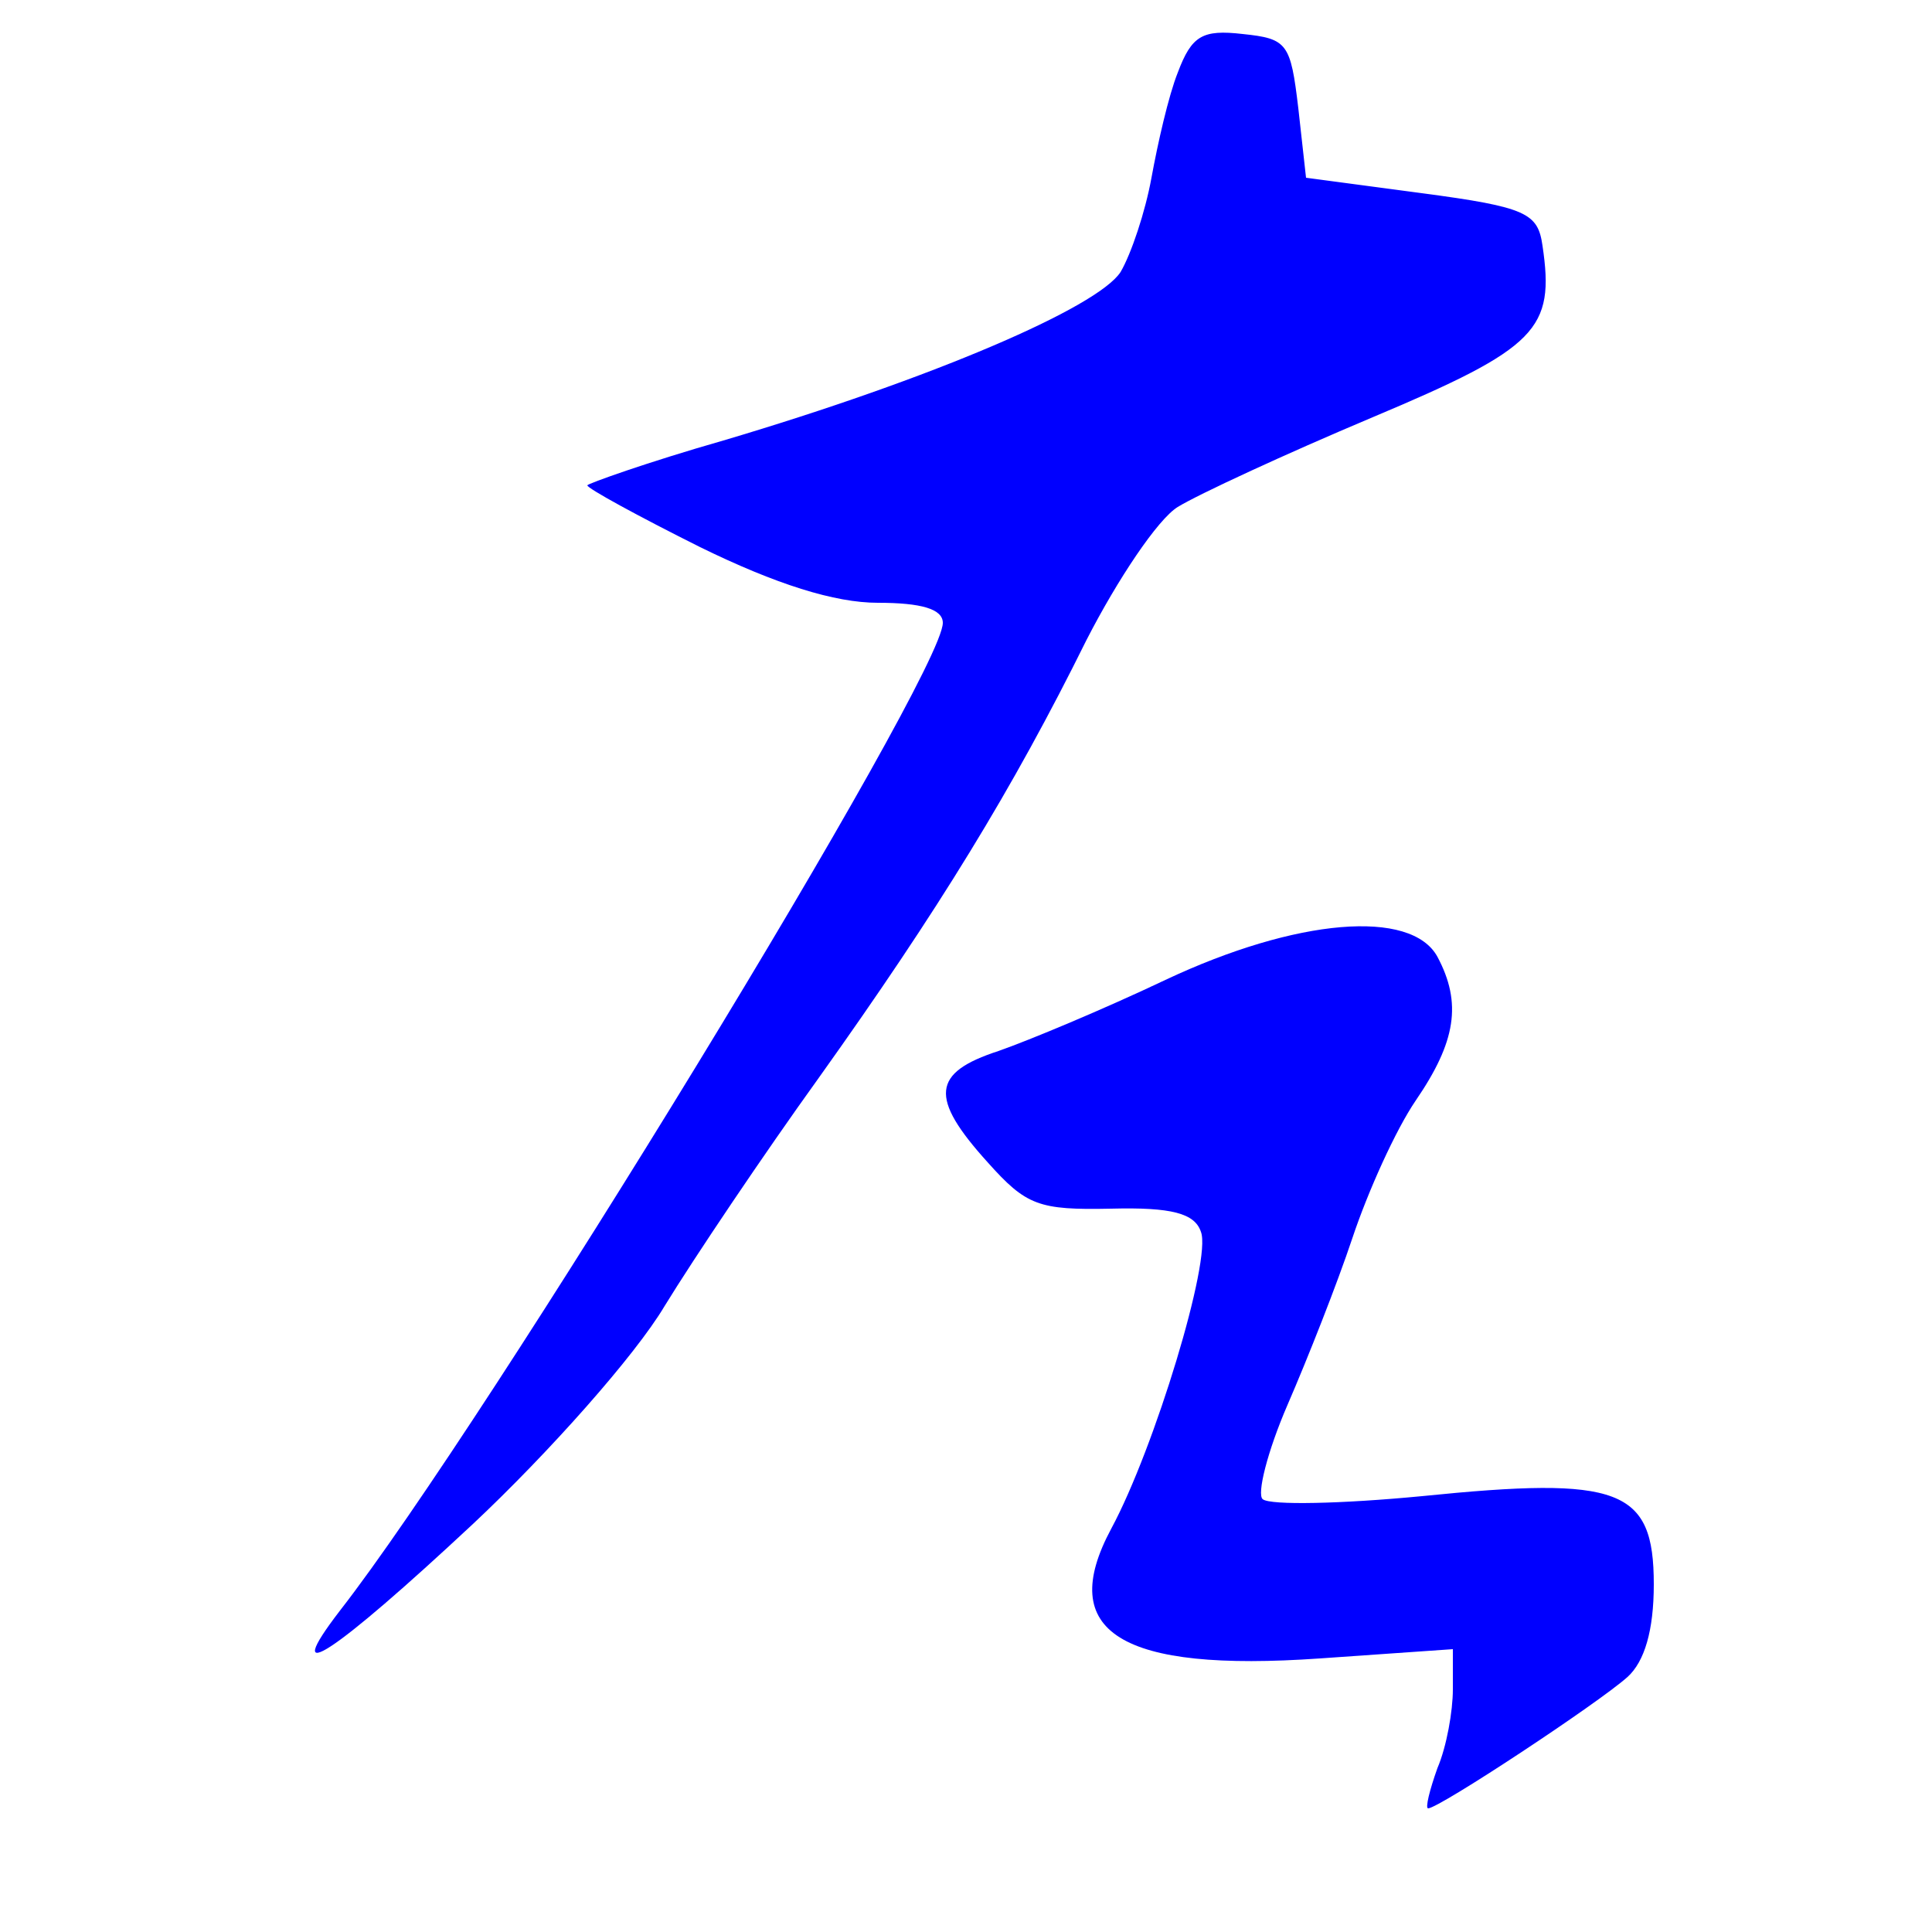
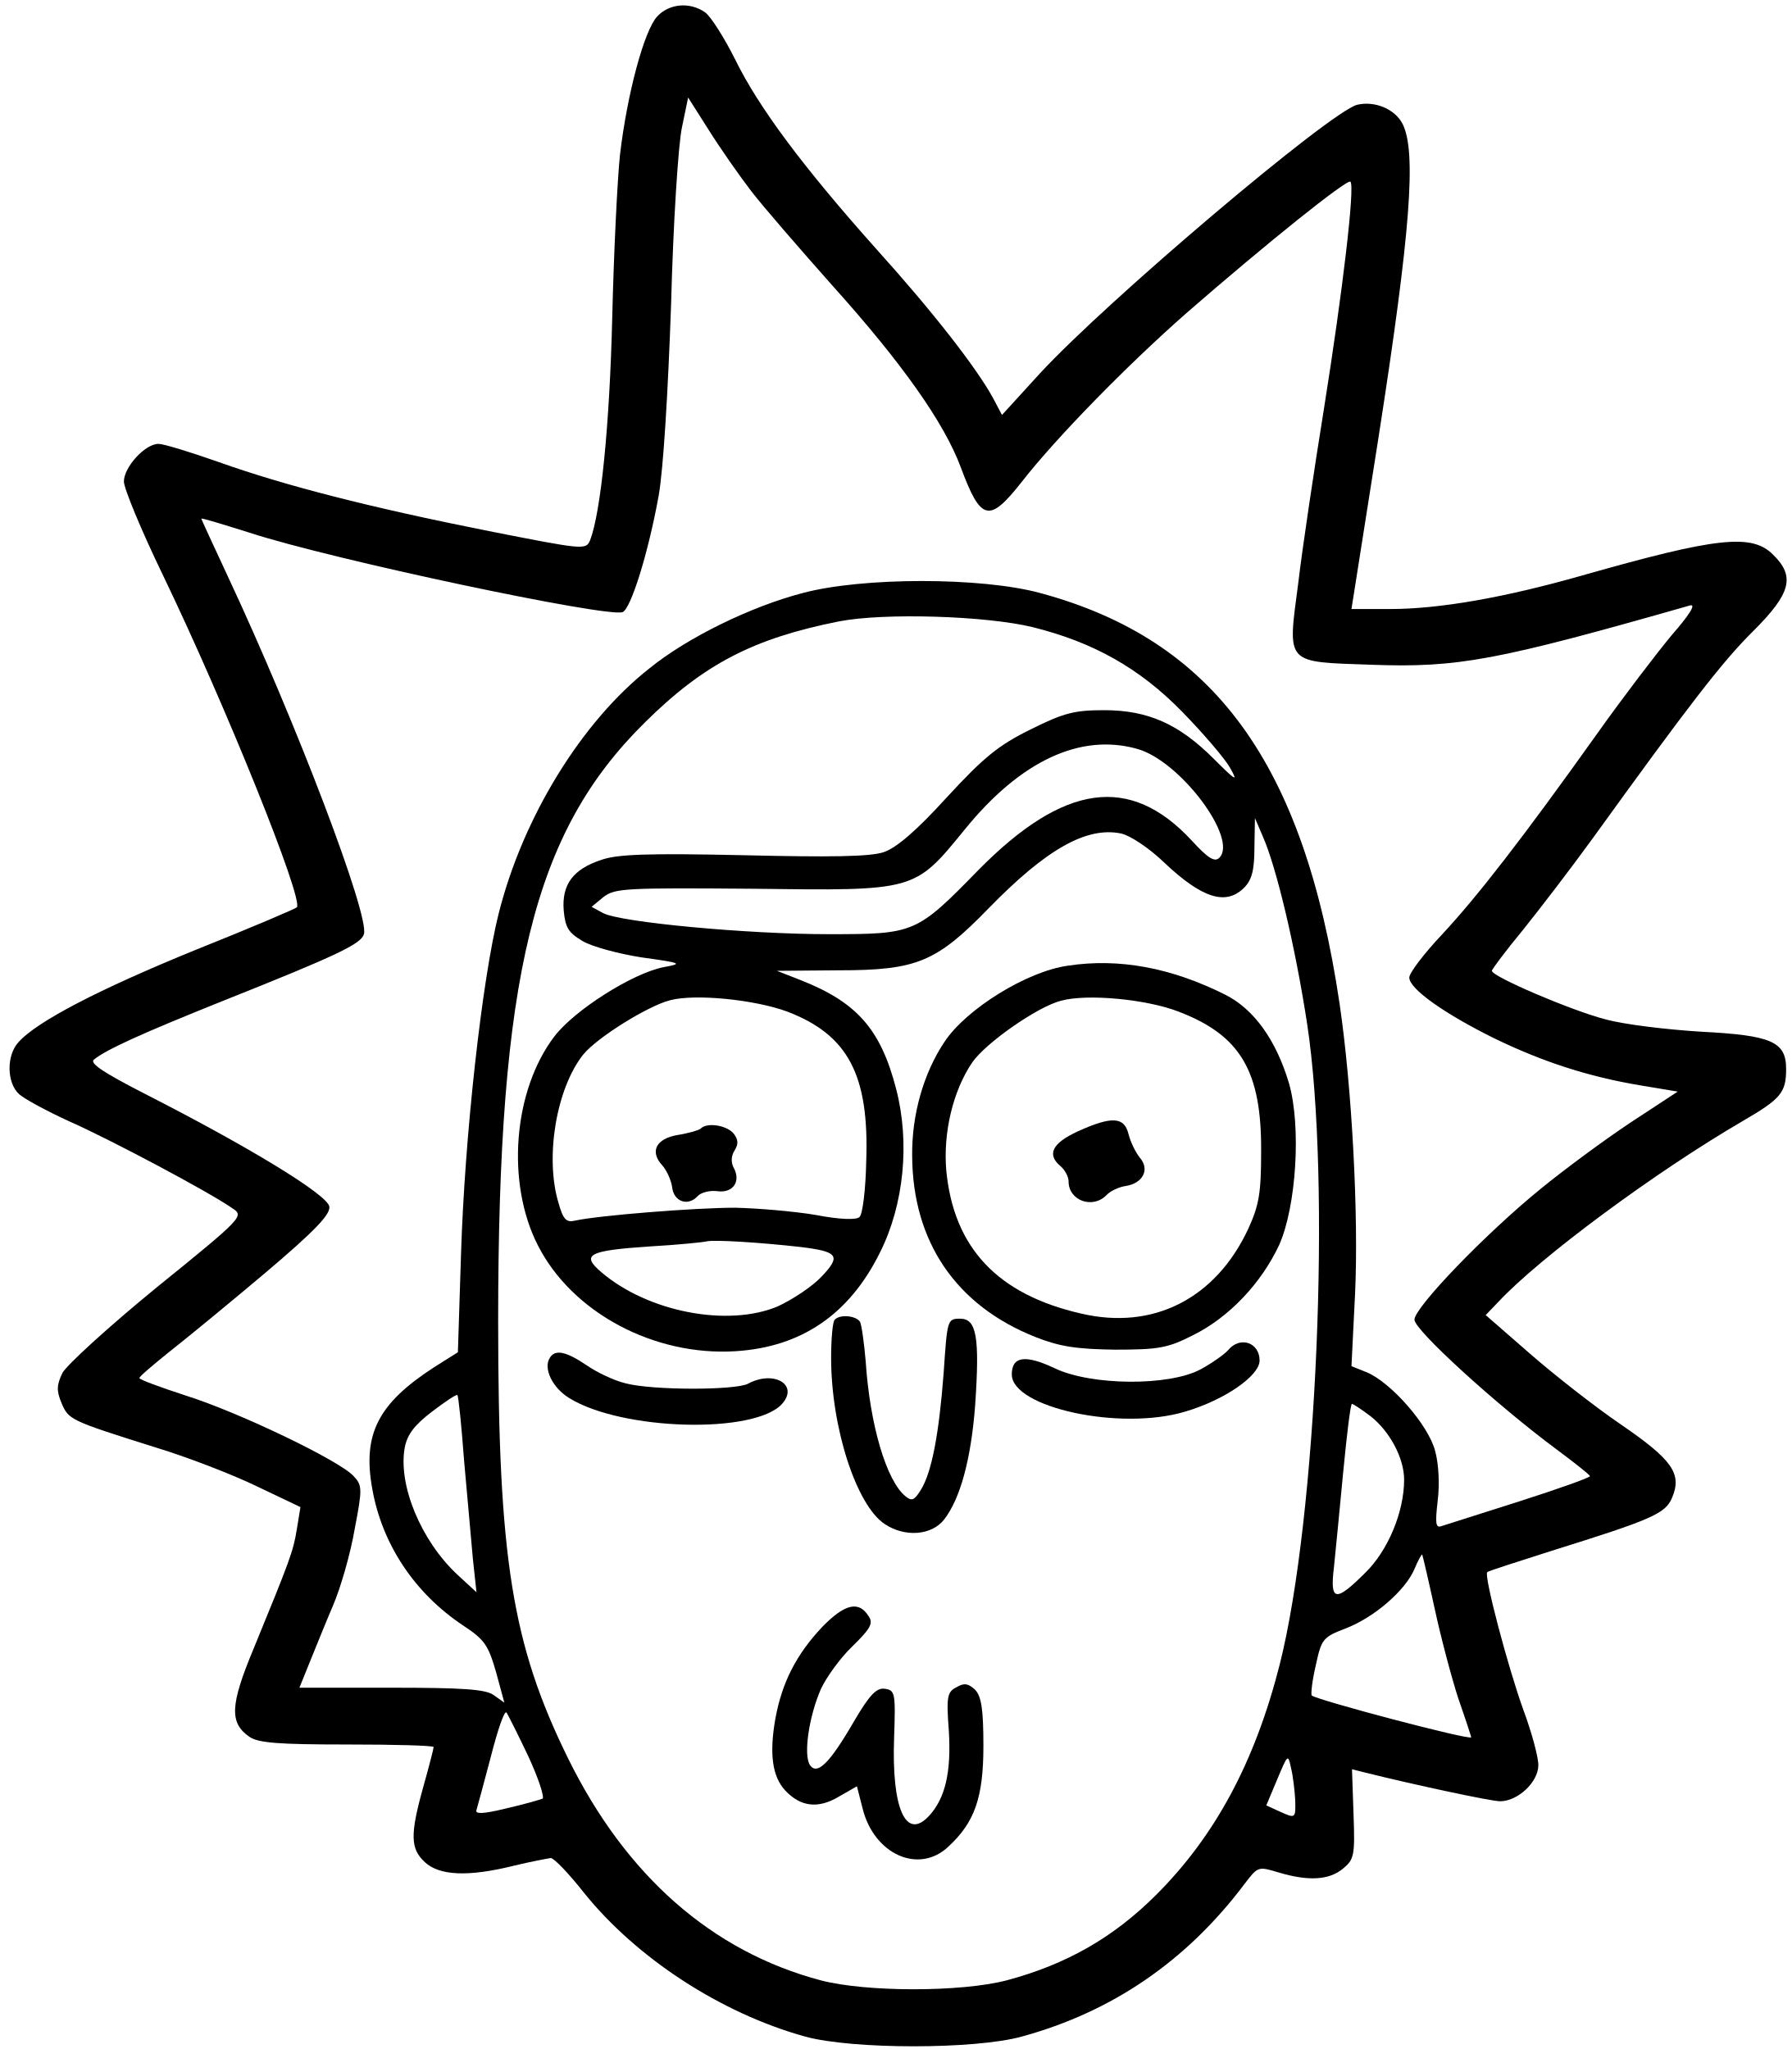
- <svg xmlns="http://www.w3.org/2000/svg" width="100pt" height="100pt" viewBox="0 0 100 100">
-   <g fill="blue" transform="translate(0,100) scale(0.08,-0.08)">
-     <path d="M762 1203 c-6 -15 -13 -46 -17 -68 -4 -22 -13 -49 -20 -61 -15 -23 -122 -69 -257 -109 -49 -14 -88 -28 -88 -29 0 -2 33 -20 73 -40 49 -24 87 -36 115 -36 28 0 42 -4 42 -13 0 -34 -295 -517 -390 -639 -40 -52 -4 -28 86 56 49 46 105 109 124 141 19 31 64 98 100 148 77 108 125 186 173 283 20 39 46 78 59 86 13 8 69 34 126 58 107 45 118 57 110 111 -3 21 -10 25 -78 34 l-75 10 -5 45 c-5 42 -7 45 -36 48 -26 3 -33 -1 -42 -25z" />
-     <path d="M754 616 c-40 -19 -88 -39 -108 -46 -43 -14 -45 -30 -7 -72 25 -28 33 -31 80 -30 39 1 54 -3 58 -15 7 -18 -30 -140 -58 -192 -36 -67 6 -93 135 -84 l86 6 0 -26 c0 -14 -4 -37 -10 -51 -5 -14 -8 -26 -6 -26 7 0 110 68 129 85 11 10 17 30 17 60 0 62 -22 70 -150 57 -52 -5 -98 -6 -103 -2 -4 3 3 31 16 61 13 30 32 78 42 108 10 30 28 70 41 89 26 38 30 63 14 93 -17 31 -91 25 -176 -15z" />
+ <svg xmlns="http://www.w3.org/2000/svg" version="1.0" width="347pt" height="397pt" viewBox="0 0 347 397" preserveAspectRatio="xMidYMid meet">
+   <g transform="translate(0,397) scale(0.1,-0.1)" fill="#000000" stroke="none">
+     <path d="M1273 3938 c-25 -27 -58 -149 -72 -268 -5 -47 -12 -188 -15 -315 -5 -208 -22 -378 -43 -432 -8 -19 -13 -18 -196 18 -231 46 -395 88 -524 134 -54 19 -106 35 -116 35 -26 0 -67 -45 -67 -73 0 -13 33 -93 74 -178 123 -255 275 -633 261 -647 -3 -3 -90 -40 -195 -82 -189 -77 -308 -139 -344 -179 -24 -26 -23 -79 1 -101 10 -9 54 -33 98 -53 79 -35 271 -137 315 -168 23 -15 22 -17 -146 -153 -93 -76 -175 -151 -183 -166 -11 -23 -12 -34 -2 -58 14 -33 16 -34 181 -86 63 -19 153 -54 198 -76 l84 -40 -7 -43 c-7 -43 -13 -59 -84 -232 -45 -108 -47 -143 -8 -170 17 -12 56 -15 189 -15 93 0 168 -2 168 -5 0 -3 -9 -38 -20 -77 -26 -93 -25 -120 3 -146 28 -26 83 -29 172 -7 33 8 65 14 72 15 6 0 35 -30 64 -67 102 -127 266 -234 429 -279 91 -25 329 -25 419 0 176 48 320 147 432 296 26 34 26 34 66 22 57 -17 97 -15 124 7 22 18 24 25 21 106 l-3 87 28 -7 c88 -22 241 -55 259 -55 34 0 74 37 74 70 0 16 -13 64 -29 107 -30 83 -77 261 -70 267 2 2 58 20 124 41 195 61 221 72 234 103 20 47 0 74 -99 142 -50 34 -129 96 -176 137 l-86 75 24 25 c80 86 304 252 474 351 74 43 84 55 84 101 0 53 -29 65 -164 72 -66 4 -150 14 -186 24 -66 17 -220 83 -220 94 0 3 27 39 60 79 33 41 95 122 137 180 184 255 250 341 310 400 72 72 81 105 38 147 -41 42 -110 34 -370 -40 -151 -43 -277 -65 -372 -65 l-75 0 6 38 c3 20 24 152 46 292 63 404 74 556 47 610 -15 29 -54 45 -88 37 -53 -14 -484 -379 -615 -521 l-73 -80 -18 34 c-32 58 -115 165 -225 287 -141 158 -228 274 -274 368 -21 42 -47 83 -58 91 -30 21 -70 17 -93 -8z m182 -338 c23 -30 95 -113 159 -185 133 -148 215 -264 247 -350 39 -105 55 -109 118 -29 67 86 205 227 320 328 155 135 311 260 317 254 9 -9 -15 -212 -51 -438 -19 -118 -42 -271 -50 -339 -21 -160 -27 -153 142 -159 168 -6 242 8 617 115 12 3 -1 -18 -36 -58 -29 -35 -94 -120 -143 -189 -146 -205 -234 -318 -301 -390 -35 -37 -64 -75 -64 -84 0 -22 68 -70 165 -118 93 -45 181 -74 283 -91 l72 -12 -93 -61 c-51 -34 -128 -91 -172 -127 -106 -86 -245 -230 -245 -254 0 -20 159 -165 275 -251 35 -26 64 -49 65 -52 0 -3 -62 -25 -137 -49 -76 -24 -144 -46 -151 -48 -11 -4 -12 6 -7 49 4 32 2 72 -5 97 -13 50 -85 132 -132 152 l-30 12 7 141 c7 152 -6 398 -30 561 -69 466 -243 705 -580 796 -114 31 -344 31 -460 0 -100 -26 -223 -86 -297 -146 -131 -103 -245 -288 -292 -475 -32 -127 -66 -431 -73 -662 l-6 -188 -46 -29 c-108 -70 -139 -129 -120 -235 19 -108 82 -203 177 -266 41 -27 48 -38 63 -90 l16 -59 -21 15 c-16 11 -59 14 -198 14 l-178 0 19 47 c11 27 31 77 46 112 15 35 34 101 42 148 15 78 15 85 -2 103 -27 30 -223 124 -325 156 -49 16 -90 31 -90 34 0 3 26 25 57 50 32 25 116 94 186 153 98 83 127 114 125 129 -3 23 -156 116 -356 218 -82 42 -109 60 -100 67 23 19 91 50 248 113 226 90 269 111 275 130 11 36 -131 410 -264 694 -28 60 -51 110 -51 111 0 2 42 -11 93 -27 159 -52 693 -165 723 -154 16 6 50 115 70 226 9 51 18 199 24 370 4 157 14 311 21 343 l12 58 40 -63 c22 -35 59 -88 82 -118z m545 -845 c117 -29 207 -79 290 -164 41 -42 83 -91 93 -109 16 -28 11 -25 -32 18 -67 67 -127 94 -212 94 -57 0 -78 -5 -142 -37 -63 -31 -91 -54 -163 -132 -59 -65 -98 -98 -122 -106 -26 -9 -104 -10 -272 -6 -184 4 -244 2 -275 -9 -55 -18 -77 -48 -73 -98 3 -33 9 -43 36 -59 18 -11 70 -25 115 -32 79 -11 80 -12 42 -19 -60 -12 -172 -83 -211 -134 -80 -105 -94 -284 -32 -405 66 -130 225 -215 383 -205 128 8 221 72 280 192 46 92 58 212 31 316 -30 116 -76 168 -185 211 l-46 18 120 1 c151 0 189 16 290 120 112 115 190 159 257 145 18 -4 55 -29 83 -56 74 -70 120 -84 155 -49 15 15 20 34 20 78 l1 57 15 -35 c26 -58 63 -213 86 -363 47 -307 19 -957 -53 -1242 -48 -189 -125 -332 -239 -446 -83 -83 -174 -135 -290 -166 -88 -23 -272 -23 -360 0 -211 56 -378 203 -490 431 -108 220 -135 387 -135 846 0 668 68 947 284 1160 115 114 211 163 376 196 87 17 284 11 375 -11z m203 -236 c83 -23 196 -174 159 -211 -9 -9 -22 -1 -54 34 -119 128 -247 110 -412 -57 -121 -124 -124 -125 -291 -125 -157 0 -404 23 -437 41 l-22 12 23 19 c22 17 42 18 290 16 316 -4 312 -5 410 115 108 133 224 187 334 156z m-678 -509 c118 -45 159 -123 153 -290 -1 -54 -7 -103 -13 -108 -6 -6 -38 -5 -85 4 -41 7 -112 13 -156 14 -78 0 -265 -15 -310 -25 -17 -4 -23 2 -32 34 -27 89 -4 223 48 288 27 33 125 94 168 105 49 13 165 1 227 -22z m25 -456 c74 -9 80 -17 41 -58 -18 -19 -56 -44 -84 -57 -97 -41 -252 -11 -342 66 -40 34 -26 42 94 50 53 3 103 8 111 10 15 3 100 -2 180 -11z m-651 -414 c6 -69 14 -154 17 -190 l7 -65 -38 35 c-70 66 -114 173 -101 245 5 26 19 44 53 70 25 19 47 34 49 32 2 -1 8 -59 13 -127z m1756 86 c37 -29 65 -81 65 -123 0 -62 -31 -137 -75 -180 -58 -58 -69 -56 -61 10 3 28 11 112 18 185 7 72 14 132 17 132 2 0 19 -11 36 -24z m124 -372 c12 -56 33 -135 46 -175 14 -40 25 -74 25 -75 0 -7 -299 72 -309 81 -2 3 1 29 8 59 11 51 14 54 58 71 55 21 116 74 133 115 7 17 14 29 15 28 1 -2 12 -49 24 -104z m-1756 -286 c20 -43 32 -80 28 -83 -5 -2 -36 -11 -71 -19 -45 -11 -60 -11 -57 -3 2 7 15 54 28 104 13 51 26 89 30 85 3 -4 22 -42 42 -84z m1486 -85 c1 -37 1 -37 -32 -22 l-24 11 21 50 c21 50 21 50 27 22 4 -16 7 -44 8 -61z" />
+     <path d="M2069 2099 c-80 -11 -197 -84 -239 -147 -41 -61 -64 -142 -63 -222 1 -166 85 -290 240 -351 46 -18 78 -23 153 -24 84 0 102 3 151 28 69 34 132 100 167 175 33 74 43 229 19 313 -25 84 -68 144 -124 172 -104 52 -205 71 -304 56z m214 -89 c120 -46 161 -115 160 -271 0 -81 -4 -104 -25 -150 -63 -135 -184 -197 -324 -164 -162 37 -247 128 -261 278 -6 73 13 153 50 208 26 38 126 108 172 120 51 14 166 3 228 -21z" />
+     <path d="M2088 1778 c-50 -23 -61 -45 -33 -68 8 -7 15 -20 15 -29 0 -37 46 -54 73 -27 7 8 24 16 37 18 34 5 48 32 28 55 -8 10 -18 30 -22 46 -8 33 -32 35 -98 5z" />
+     <path d="M1617 1413 c-4 -3 -7 -37 -7 -74 0 -135 49 -286 104 -322 39 -26 91 -22 115 9 31 40 52 116 60 221 9 132 3 168 -29 168 -25 0 -25 -2 -32 -105 -9 -118 -23 -194 -45 -228 -12 -19 -17 -21 -29 -11 -37 30 -69 139 -77 261 -3 36 -8 71 -11 77 -8 12 -39 15 -49 4z" />
+     <path d="M2379 1354 c-7 -8 -31 -25 -53 -37 -61 -33 -212 -32 -283 2 -57 27 -83 23 -83 -12 0 -64 210 -110 336 -72 75 22 144 69 144 99 0 35 -38 48 -61 20z" />
+     <path d="M1065 1339 c-13 -20 5 -58 38 -78 102 -63 359 -70 412 -11 33 37 -16 66 -66 39 -25 -13 -187 -13 -238 1 -21 5 -55 21 -75 35 -40 27 -61 31 -71 14z" />
+     <path d="M1593 818 c-50 -53 -78 -107 -91 -178 -12 -68 -6 -112 19 -139 30 -32 64 -36 104 -12 l35 20 11 -43 c22 -89 109 -128 166 -74 51 47 68 95 68 195 0 72 -4 96 -16 109 -13 12 -21 14 -36 5 -18 -9 -20 -18 -15 -84 5 -81 -7 -131 -38 -165 -45 -49 -73 13 -68 151 3 87 2 92 -18 95 -16 2 -29 -11 -59 -62 -48 -83 -72 -106 -86 -86 -13 20 -2 94 21 147 10 22 37 60 61 83 35 34 41 45 32 58 -19 31 -46 25 -90 -20z" />
+     <path d="M1357 1783 c-4 -3 -24 -9 -44 -12 -42 -7 -55 -32 -30 -59 8 -9 17 -28 19 -42 3 -28 30 -38 49 -18 7 8 25 12 39 10 30 -4 46 19 31 46 -5 10 -5 22 2 33 8 13 7 21 -2 33 -14 16 -52 22 -64 9z" />
  </g>
</svg>
